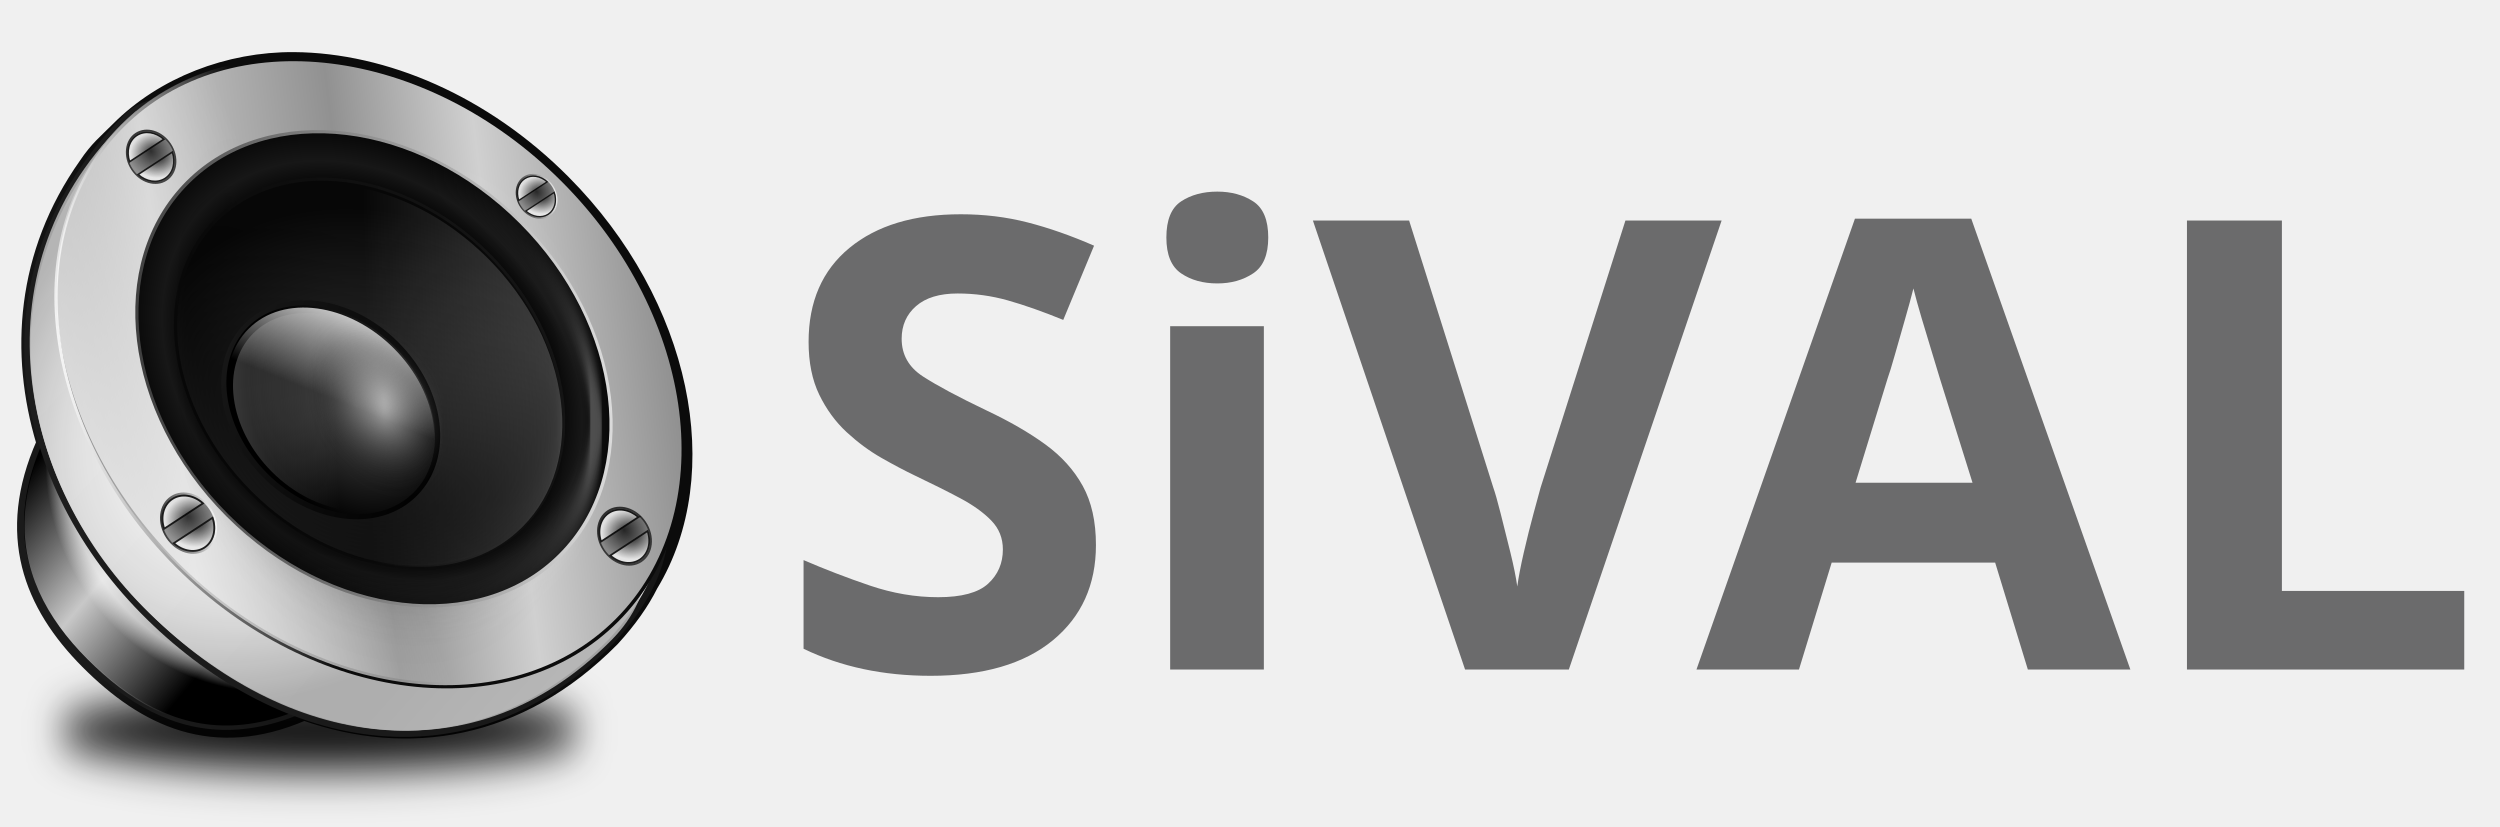
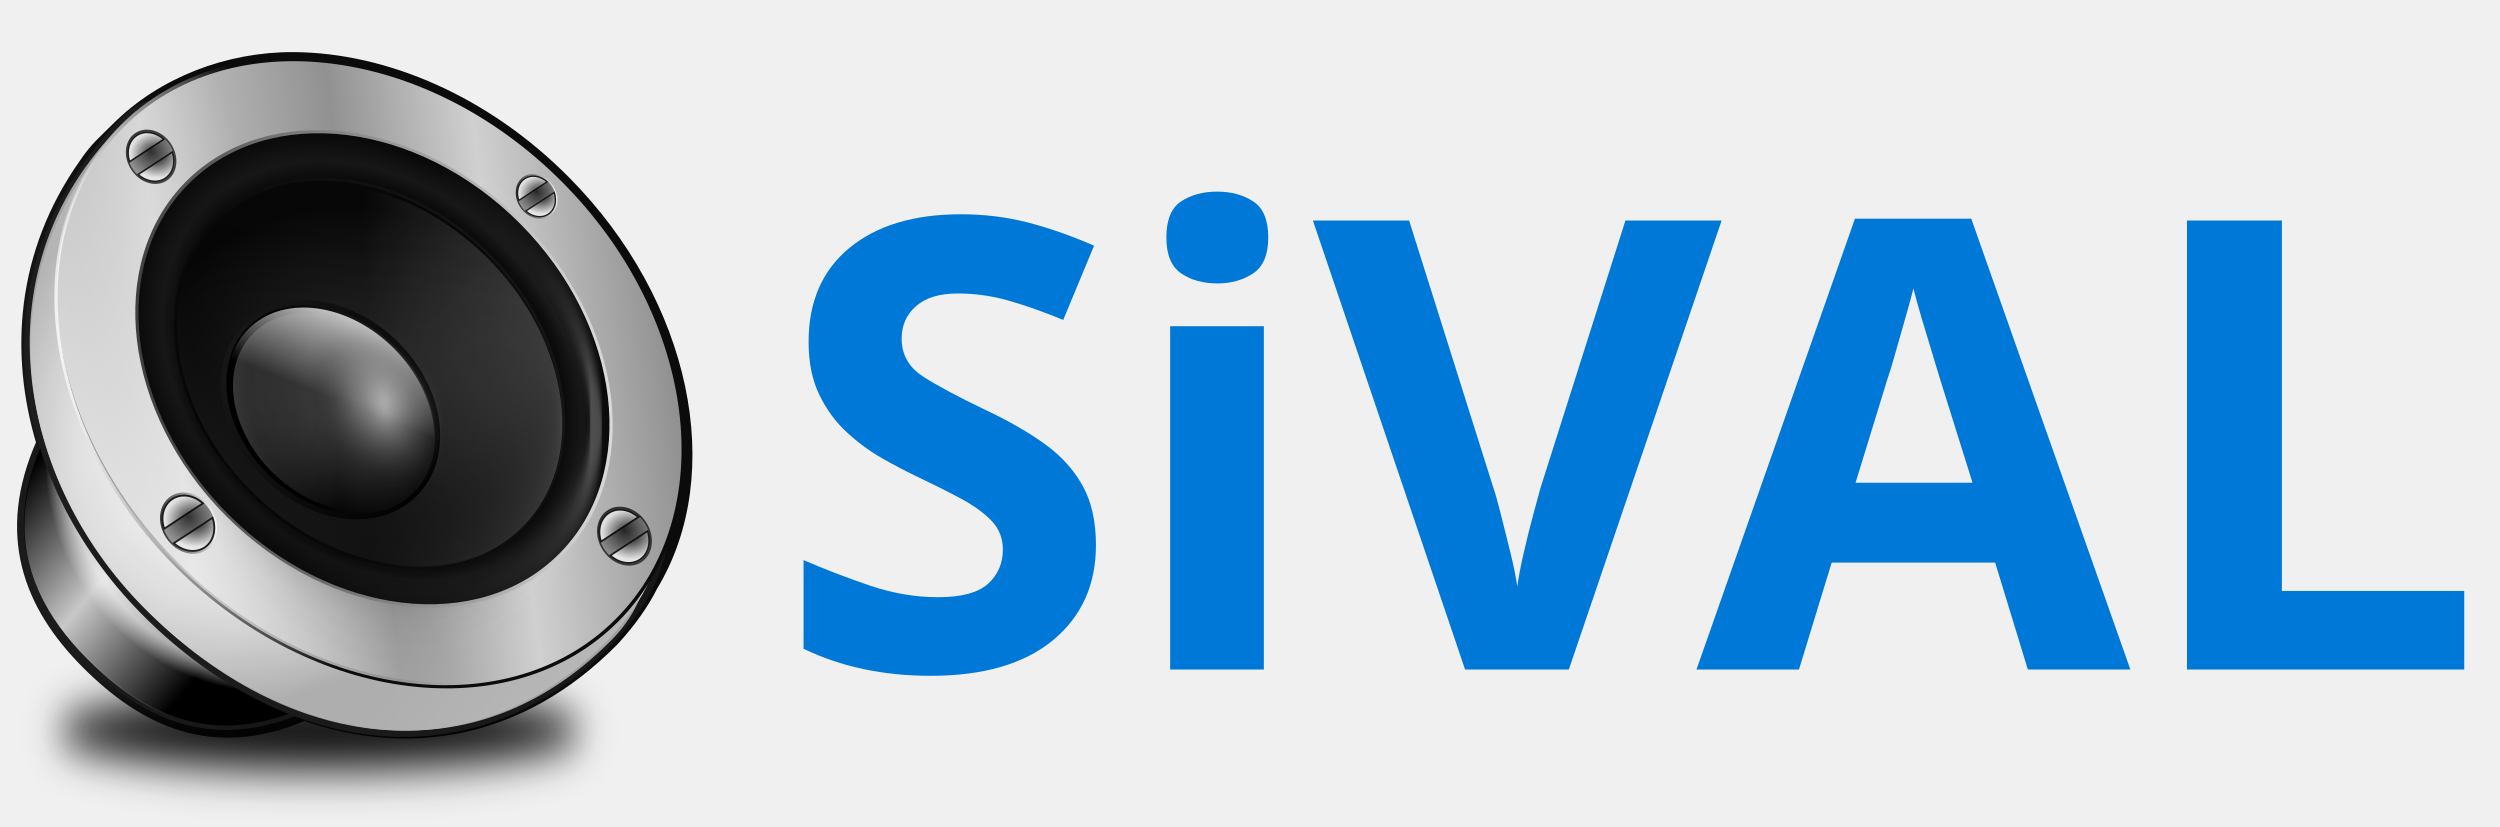
<svg xmlns="http://www.w3.org/2000/svg" xmlns:xlink="http://www.w3.org/1999/xlink" id="svg2" viewBox="0 0 1600 528.682" version="1.0" width="1600" height="528.682">
  <defs id="defs4">
    <linearGradient id="linearGradient4250">
      <stop id="stop4252" style="stop-color:#000000" offset="0" />
      <stop id="stop4254" style="stop-color:#ffffff" offset="1" />
    </linearGradient>
    <linearGradient id="linearGradient3846">
      <stop id="stop3848" style="stop-color:#000000" offset="0" />
      <stop id="stop3850" style="stop-color:#7c7c7c" offset="1" />
    </linearGradient>
    <linearGradient id="linearGradient3520">
      <stop id="stop3522" style="stop-color:#ffffff" offset="0" />
      <stop id="stop3524" style="stop-color:#ffffff;stop-opacity:0" offset="1" />
    </linearGradient>
    <linearGradient id="linearGradient3460">
      <stop id="stop3462" style="stop-color:#000000" offset="0" />
      <stop id="stop3464" style="stop-color:#000000;stop-opacity:0" offset="1" />
    </linearGradient>
    <linearGradient id="linearGradient3296">
      <stop id="stop3298" style="stop-color:#0b0b0b" offset="0" />
      <stop id="stop3300" style="stop-color:#1c1c1c" offset="1" />
    </linearGradient>
    <linearGradient id="linearGradient3155">
      <stop id="stop3157" style="stop-color:#3a3a3a" offset="0" />
      <stop id="stop3248" style="stop-color:#d0d0d0" offset=".477" />
      <stop id="stop3250" style="stop-color:#919191" offset=".646" />
      <stop id="stop3252" style="stop-color:#cbcbcb" offset=".875" />
      <stop id="stop3159" style="stop-color:#898989" offset="1" />
    </linearGradient>
    <linearGradient id="korbGradient" x1="14" y1="14" x2="14" y2="236" gradientUnits="userSpaceOnUse">
      <stop offset="0%" style="stop-color:#4a6278;stop-opacity:1" id="stop5" />
      <stop offset="100%" style="stop-color:#2c3e50;stop-opacity:1" id="stop6" />
    </linearGradient>
    <linearGradient id="sickeGradient" x1="34.25" y1="34.25" x2="34.25" y2="215.75" gradientUnits="userSpaceOnUse">
      <stop offset="0%" style="stop-color:#5c6f7e;stop-opacity:1" id="stop3" />
      <stop offset="100%" style="stop-color:#34495e;stop-opacity:1" id="stop4" />
    </linearGradient>
    <radialGradient id="membraneGradient" cx="125" cy="125" r="70.5" fx="125" fy="125" gradientUnits="userSpaceOnUse">
      <stop offset="0%" style="stop-color:#ecf0f1;stop-opacity:1" id="stop1" />
      <stop offset="100%" style="stop-color:#bdc3c7;stop-opacity:1" id="stop2" />
    </radialGradient>
    <radialGradient id="dustcapGradient" cx="125" cy="125" r="30.25" fx="125" fy="125" gradientUnits="userSpaceOnUse">
      <stop offset="0%" style="stop-color:#95a5a6;stop-opacity:1" id="stop7" />
      <stop offset="100%" style="stop-color:#7f8c8d;stop-opacity:1" id="stop8" />
    </radialGradient>
    <linearGradient id="linearGradient4321" y2="495.62" xlink:href="#linearGradient3296" gradientUnits="userSpaceOnUse" x2="256" gradientTransform="matrix(0.42911,0.43136,-0.40108,0.40318,172.42,111.26)" y1="23.43" x1="345.93" />
    <filter id="filter4232" height="2.4" width="1.152" color-interpolation-filters="sRGB" y="-0.7" x="-0.076">
      <feGaussianBlur id="feGaussianBlur4234" stdDeviation="10.062" />
    </filter>
    <radialGradient id="radialGradient3752" gradientUnits="userSpaceOnUse" cy="289.86" cx="223.23" gradientTransform="matrix(1,0,0,1.0223,-10,-15.249)" r="145.4">
      <stop id="stop3821" style="stop-color:#000000" offset="0" />
      <stop id="stop3823" style="stop-color:#969696" offset="0.91" />
      <stop id="stop3825" style="stop-color:#000000" offset="1" />
    </radialGradient>
    <linearGradient id="linearGradient3680" y2="495.62" xlink:href="#linearGradient3296" gradientUnits="userSpaceOnUse" x2="256" gradientTransform="matrix(0.42913,0.42913,-0.4011,0.4011,171.41,110.63)" y1="23.43" x1="345.93" />
    <linearGradient id="linearGradient2" x1="-159.25" y1="50.5" x2="-99.5" y2="50.5" gradientUnits="userSpaceOnUse">
      <stop id="stop1-7" style="stop-color:#0b0b0b" offset="0" />
      <stop id="stop2-5" style="stop-color:#1c1c1c" offset="1" />
    </linearGradient>
    <linearGradient id="linearGradient3760" y2="353.57" gradientUnits="userSpaceOnUse" x2="237.29" gradientTransform="matrix(0.98958,0,0,0.99109,-6.3592,-6.7501)" y1="244.92" x1="107.67">
      <stop id="stop3766" style="stop-color:#ffffff;stop-opacity:0" offset="0" />
      <stop id="stop3768" style="stop-color:#ffffff" offset=".485" />
      <stop id="stop3770" style="stop-color:#ffffff;stop-opacity:0" offset="1" />
    </linearGradient>
    <linearGradient xlink:href="#linearGradient3155" id="linearGradient1" gradientUnits="userSpaceOnUse" x1="514.06" y1="-40.462" x2="78.239" y2="392.83" />
    <linearGradient id="linearGradient3667" y2="495.62" xlink:href="#linearGradient3296" gradientUnits="userSpaceOnUse" x2="256" y1="23.43" x1="345.93" />
    <linearGradient id="linearGradient3634" y2="224.68" gradientUnits="userSpaceOnUse" x2="482.28" gradientTransform="matrix(0.67435,0.68584,-0.48064,0.48882,189.01,-33.341)" y1="239.86" x1="29.712">
      <stop id="stop3280" style="stop-color:#fafafa" offset="0" />
      <stop id="stop3286" style="stop-color:#e2e2e2" offset="0" />
      <stop id="stop3288" style="stop-color:#969696" offset=".821" />
      <stop id="stop3282" style="stop-color:#e8e8e8" offset="1" />
    </linearGradient>
    <linearGradient id="linearGradient3242" y2="443.98" gradientUnits="userSpaceOnUse" x2="106.59" gradientTransform="matrix(0.67435,0.68584,-0.48064,0.48882,189.01,-33.341)" y1="96.364" x1="453.33">
      <stop id="stop3292" style="stop-color:#171717" offset="0" />
      <stop id="stop3294" style="stop-color:#1d1d1d" offset="1" />
    </linearGradient>
    <radialGradient id="radialGradient3795" gradientUnits="userSpaceOnUse" cy="228.48" cx="273.28" gradientTransform="matrix(1.037,-0.93607,0.61007,0.69303,-157.85,303.58)" r="199.67">
      <stop id="stop3803" style="stop-color:#000000" offset="0" />
      <stop id="stop3809" style="stop-color:#ffffff" offset=".5" />
      <stop id="stop3811" style="stop-color:#e0e0e0" offset=".75" />
      <stop id="stop3807" style="stop-color:#b0b0b0" offset="1" />
    </radialGradient>
    <linearGradient id="linearGradient3203" y2="440.98" gradientUnits="userSpaceOnUse" x2="112.84" y1="315.06" x1="227.26">
      <stop id="stop3815" style="stop-color:#0b0b0b" offset="0" />
      <stop id="stop3817" style="stop-color:#ffffff" offset="1" />
    </linearGradient>
    <linearGradient id="linearGradient3738" y2="255.93" xlink:href="#linearGradient3520" gradientUnits="userSpaceOnUse" x2="248.56" y1="220.15" x1="235.12" />
    <radialGradient id="radialGradient3183" gradientUnits="userSpaceOnUse" cy="257.59" cx="256" gradientTransform="matrix(1.7762,-0.0017138,0.0010452,1.7508,-198.97,-191.76)" r="225.83">
      <stop id="stop3187" style="stop-color:#000000" offset="0" />
      <stop id="stop3193" style="stop-color:#000000" offset=".424" />
      <stop id="stop3191" style="stop-color:#171717" offset=".5" />
      <stop id="stop3195" style="stop-color:#070707" offset=".576" />
      <stop id="stop3189" style="stop-color:#000000" offset="1" />
    </radialGradient>
    <linearGradient id="linearGradient3213" y2="471.69" gradientUnits="userSpaceOnUse" x2="113.5" y1="101.32" x1="524.69">
      <stop id="stop3199" style="stop-color:#f5f5f5" offset="0" />
      <stop id="stop3201" style="stop-color:#373737" offset="1" />
    </linearGradient>
    <radialGradient id="radialGradient3230" gradientUnits="userSpaceOnUse" cy="304.17" cx="289.61" gradientTransform="matrix(0.96653,-0.66943,0.46086,1.1034,-135,167.43)" r="225.83">
      <stop id="stop3234" style="stop-color:#3b3b3b" offset="0" />
      <stop id="stop3272" style="stop-color:#212121" offset=".5" />
      <stop id="stop3236" style="stop-color:#070707" offset="1" />
    </radialGradient>
    <linearGradient id="linearGradient3538" y2="-43.109" gradientUnits="userSpaceOnUse" x2="528.88" y1="519.55" x1="117.12">
      <stop id="stop3534" style="stop-color:#060606" offset="0" />
      <stop id="stop3536" style="stop-color:#1a1a1a" offset="1" />
    </linearGradient>
    <linearGradient id="linearGradient3581" y2="259.25" xlink:href="#linearGradient3520" gradientUnits="userSpaceOnUse" x2="250.21" y1="217.58" x1="284.25" />
    <linearGradient id="linearGradient3530" y2="279.33" xlink:href="#linearGradient3460" gradientUnits="userSpaceOnUse" x2="260.27" y1="220.15" x1="235.12" />
    <filter id="filter3504" height="1.464" width="1.31" color-interpolation-filters="sRGB" y="-0.232" x="-0.155">
      <feGaussianBlur id="feGaussianBlur3506" stdDeviation="5.846" />
    </filter>
    <radialGradient id="radialGradient3310" gradientUnits="userSpaceOnUse" cy="187.4" cx="261.02" gradientTransform="matrix(1.0147,0.25358,-0.26229,0.655,46.246,8.2142)" r="54.533">
      <stop id="stop3306" style="stop-color:#4c4c4c" offset="0" />
      <stop id="stop3308" style="stop-color:#000000" offset="1" />
    </radialGradient>
    <linearGradient id="linearGradient3456" y2="226.58" gradientUnits="userSpaceOnUse" x2="200.84" y1="182.64" x1="310.16">
      <stop id="stop3452" style="stop-color:#000000" offset="0" />
      <stop id="stop3454" style="stop-color:#181818" offset="1" />
    </linearGradient>
    <linearGradient id="linearGradient3542" y2="255.93" gradientUnits="userSpaceOnUse" x2="248.56" y1="332.19" x1="188.22">
      <stop id="stop3546" style="stop-color:#ffffff" offset="0" />
      <stop id="stop3548" style="stop-color:#ffffff;stop-opacity:0" offset="1" />
    </linearGradient>
    <radialGradient id="radialGradient3314" gradientUnits="userSpaceOnUse" cy="187.4" cx="261.02" gradientTransform="matrix(1.0147,0.25358,-0.26229,0.655,46.246,8.2142)" r="54.533">
      <stop id="stop3318" style="stop-color:#ffffff" offset="0" />
      <stop id="stop3320" style="stop-color:#000000;stop-opacity:0" offset="1" />
    </radialGradient>
    <filter id="filter3446" height="1.295" width="1.187" color-interpolation-filters="sRGB" y="-0.147" x="-0.094">
      <feGaussianBlur id="feGaussianBlur3448" stdDeviation="4.177" />
    </filter>
    <filter id="filter3575" color-interpolation-filters="sRGB" x="-0.078" y="-0.071" width="1.156" height="1.143">
      <feGaussianBlur id="feGaussianBlur3577" stdDeviation="7.647" />
    </filter>
    <radialGradient xlink:href="#linearGradient3846" id="radialGradient1" gradientUnits="userSpaceOnUse" cx="-134.62" cy="76.625" r="29.875" />
    <linearGradient xlink:href="#linearGradient4250" id="linearGradient14" gradientUnits="userSpaceOnUse" x1="-143.95" y1="106.97" x2="-114.8" y2="53.777" />
    <radialGradient id="radialGradient3844" xlink:href="#linearGradient4250" gradientUnits="userSpaceOnUse" cy="94.627" cx="-139.96" gradientTransform="matrix(-0.56903,-0.072165,0.062005,-0.48343,53.743,121.53)" r="29.875" />
    <radialGradient xlink:href="#linearGradient3846" id="radialGradient2" gradientUnits="userSpaceOnUse" cx="-134.62" cy="76.625" r="29.875" />
    <radialGradient id="radialGradient4296" xlink:href="#linearGradient4250" gradientUnits="userSpaceOnUse" cy="94.627" cx="-139.96" gradientTransform="matrix(-0.47063,-0.059686,0.051283,-0.39984,314.59,140.87)" r="29.875" />
    <radialGradient xlink:href="#linearGradient3846" id="radialGradient3" gradientUnits="userSpaceOnUse" cx="-134.62" cy="76.625" r="29.875" />
    <radialGradient id="radialGradient4274" xlink:href="#linearGradient4250" gradientUnits="userSpaceOnUse" cy="94.627" cx="-139.96" gradientTransform="matrix(-0.61823,-0.078404,0.067366,-0.52523,349.62,367.35)" r="29.875" />
    <radialGradient id="radialGradient3835" xlink:href="#linearGradient3846" gradientUnits="userSpaceOnUse" cy="76.625" cx="-134.62" r="29.875" />
    <radialGradient id="radialGradient4294" xlink:href="#linearGradient4250" gradientUnits="userSpaceOnUse" cy="94.627" cx="-139.96" gradientTransform="matrix(-0.64283,-0.081524,0.070047,-0.54613,67.087,360.5)" r="29.875" />
    <linearGradient xlink:href="#linearGradient3155" id="linearGradient3" gradientUnits="userSpaceOnUse" x1="514.06" y1="-40.462" x2="78.239" y2="392.83" />
    <linearGradient xlink:href="#linearGradient3520" id="linearGradient4" gradientUnits="userSpaceOnUse" x1="235.12" y1="220.15" x2="248.56" y2="255.93" />
    <linearGradient xlink:href="#linearGradient2" id="linearGradient5" gradientUnits="userSpaceOnUse" x1="-159.25" y1="50.5" x2="-99.5" y2="50.5" />
    <linearGradient xlink:href="#linearGradient4250" id="linearGradient6" gradientUnits="userSpaceOnUse" x1="-143.95" y1="106.97" x2="-114.8" y2="53.777" />
    <linearGradient xlink:href="#linearGradient2" id="linearGradient7" gradientUnits="userSpaceOnUse" x1="-159.25" y1="50.5" x2="-99.5" y2="50.5" />
  </defs>
  <g id="layer1" transform="translate(-49.519,-19.933)">
-     <text xml:space="preserve" style="font-style:normal;font-variant:normal;font-weight:bold;font-stretch:normal;font-size:193.172px;font-family:'Adwaita Sans';-inkscape-font-specification:'Adwaita Sans Bold';text-align:start;writing-mode:lr-tb;direction:ltr;text-anchor:start;mix-blend-mode:darken;fill:#6b6b6c;fill-opacity:1;stroke:none;stroke-width:38.026;stroke-linecap:round;stroke-opacity:1;paint-order:stroke fill markers" x="545.28" y="448.421" id="text1">
-       <tspan id="tspan1" x="545.28" y="448.421" style="font-style:normal;font-variant:normal;font-weight:bold;font-stretch:normal;font-size:402.442px;font-family:'Adwaita Sans';-inkscape-font-specification:'Adwaita Sans Bold';fill:#6b6b6c;fill-opacity:1;stroke:none;stroke-width:38.026;stroke-opacity:1">SiVAL</tspan>
+     <text xml:space="preserve" style="font-style:normal;font-variant:normal;font-weight:bold;font-stretch:normal;font-size:193.172px;font-family:'Adwaita Sans';-inkscape-font-specification:'Adwaita Sans Bold';text-align:start;writing-mode:lr-tb;direction:ltr;text-anchor:start;mix-blend-mode:darken;fill:#0078d7;fill-opacity:1;stroke:none;stroke-width:38.026;stroke-linecap:round;stroke-opacity:1;paint-order:stroke fill markers" x="545.28" y="448.421" id="text1">
+       <tspan id="tspan1" x="545.28" y="448.421" style="font-style:normal;font-variant:normal;font-weight:bold;font-stretch:normal;font-size:402.442px;font-family:'Adwaita Sans';-inkscape-font-specification:'Adwaita Sans Bold';fill:#0078d7;fill-opacity:1;stroke:none;stroke-width:38.026;stroke-opacity:1">SiVAL</tspan>
    </text>
    <g id="g4" transform="translate(10.6921,33.3495)">
      <path id="path4302" style="color:#000000;fill:#000000;stroke:url(#linearGradient4321);stroke-width:8.021" d="m 227.08,23.948 c -42.3,-0.33 -84.47,15.982 -113.21,44.875 -8.28,8.323 -13.311,12.035 -20.624,22.923 -40.375,57.128 -44.281,121.25 -27.155,178.22 -26.017,58.738 -8.198,103.93 28.28,140.6 36.825,37.019 80.858,58.392 139.09,33.171 65.845,23.156 137.62,13.292 197.83,-47.747 11.001,-12.024 19.053,-23.546 24.624,-34.711 43.39,-71.45 21.83,-180.33 -56.13,-258.71 -50.9,-51.16 -114.75,-78.17 -172.71,-78.622 z" />
      <ellipse id="path3886" style="opacity:0.935;fill:#000000;filter:url(#filter4232)" transform="matrix(1.0603,0,0,1.4348,-114.14,-249.15)" cx="337.125" cy="490.25" rx="158.625" ry="17.25" />
      <path id="path3671" style="color:#000000;fill:url(#radialGradient3752);stroke:url(#linearGradient3680);stroke-width:2.825" d="M 320.19,376.71 C 215.26,482.5 146.73,461.78 93.35,408.41 39.975,355.03 26.581,283.53 131.94,178.17 c 49.89,-49.89 83.65,1.245 137.03,54.621 53.376,53.376 99.987,92.946 51.22,143.92 z" />
      <path id="path3754" style="color:#000000;opacity:0.784;fill:url(#linearGradient3760)" d="M 319.17,376.93 C 215.34,481.78 147.52,461.24 94.7,408.34 41.878,355.44 28.624,284.58 132.88,180.16 c 49.37,-49.445 82.779,1.234 135.6,54.134 52.82,52.901 98.945,92.118 50.686,142.64 z" />
      <circle id="path3657" style="color:#000000;fill:url(#linearGradient3);stroke:url(#linearGradient3667);stroke-width:4.799" transform="matrix(0.43202,0.43202,-0.40109,0.40109,236.97,39.77)" cx="256" cy="256" r="225.333" />
      <path id="path3238" style="color:#000000;fill:url(#linearGradient3634);stroke:url(#linearGradient3242);stroke-width:4.017" d="m 430.27,396.77 c -94,95.6 -216.1,66.06 -299.97,-19.25 C 46.417,292.21 22.14,159.74 120.03,61.14 c 31.124,-31.35 143,10.772 226.88,96.079 83.879,85.307 166.4,148.49 83.366,239.55 z" />
      <path id="path3789" style="color:#000000;opacity:0.9;fill:url(#radialGradient3795)" d="M 430.09,396.33 C 336.44,490.82 214.05,459.38 130.49,375.06 46.918,290.75 23.02,149.19 125.65,57.93 c 77.609,1.206 137.07,15.079 220.64,99.394 83.567,84.315 143.37,178.91 83.804,239.01 z" />
      <ellipse id="path2182" style="color:#000000;fill:url(#linearGradient1);stroke:url(#linearGradient3203);stroke-width:2.271" transform="matrix(0.70782,0.70782,-0.54778,0.54778,234.37,-96.005)" cx="256" cy="256" rx="223.567" ry="225.333" />
      <ellipse id="path3508" style="opacity:0.918;fill:url(#linearGradient4)" transform="matrix(3.4903,3.4944,4.0375,-4.0424,-1649.3,393.88)" cx="251.25" cy="259.25" rx="45.108" ry="30.25" />
      <circle id="path3175" style="color:#000000;fill:url(#radialGradient3183);stroke:url(#linearGradient3213);stroke-width:3.013" transform="matrix(0.52929,0.52929,-0.41632,0.41632,249.25,-19.477)" cx="256" cy="256" r="225.333" />
      <circle id="path3179" style="color:#000000;fill:url(#radialGradient3230);stroke:url(#linearGradient3538);stroke-width:3.686" transform="matrix(0.43534,0.43534,-0.33806,0.33806,250.44,27.437)" cx="256" cy="256" r="225.333" />
      <ellipse id="path3579" style="opacity:0.328;fill:url(#linearGradient3581)" transform="matrix(2.1448,2.1448,-2.4778,2.4778,379.55,-954.4)" cx="251.25" cy="259.25" rx="45.25" ry="30.25" />
      <ellipse id="path3476" style="opacity:0.806;fill:url(#linearGradient3530);filter:url(#filter3504)" transform="matrix(-2.1448,-2.1448,2.4778,-2.4778,172.2,1406.3)" cx="251.25" cy="259.25" rx="45.25" ry="30.25" />
      <ellipse id="path3302" style="fill:url(#radialGradient3310);stroke:url(#linearGradient3456);stroke-width:2.067" transform="matrix(1.0103,1.0103,-1.234,1.234,245.32,-262.25)" cx="255.5" cy="205" rx="53.5" ry="34" />
      <ellipse id="path3540" style="opacity:0.547;fill:url(#linearGradient3542)" transform="matrix(1.111,1.111,-1.2675,1.2675,300.64,-357.55)" cx="251.25" cy="259.25" rx="45.25" ry="30.25" />
      <ellipse id="path3458" style="fill:url(#linearGradient3738)" transform="matrix(1.1643,1.1643,-1.3284,1.3284,302.51,-387.24)" cx="251.25" cy="259.25" rx="45.25" ry="30.25" />
      <ellipse id="path3312" style="opacity:0.629;fill:url(#radialGradient3314);filter:url(#filter3446)" transform="matrix(0.73423,0.73423,-0.84507,0.84507,259.13,-112.71)" cx="255.5" cy="205" rx="53.5" ry="34" />
      <path id="path3554" style="color:#000000;opacity:0.256;fill:#ffffff;filter:url(#filter3575)" transform="matrix(0.70711,0.70711,-0.70711,0.70711,242.11,-103.38)" d="m 253,77.344 c -23.409,0 -45.7,3.742 -65.969,10.531 18.081,-5.21 37.602,-8.031 57.969,-8.031 93.105,-10e-7 168.66,59.423 168.66,132.66 0,54.783 -42.28,101.86 -102.56,122.09 64.5,-18.63 110.56,-67.41 110.56,-124.59 0,-73.23 -75.56,-132.66 -168.66,-132.66 z" />
      <circle id="path3827" style="opacity:0.784;fill:url(#radialGradient1);stroke:url(#linearGradient5);stroke-width:2" transform="matrix(0.33606,0.50991,-0.42408,0.27949,213.11,130.43)" cx="-129.375" cy="80.375" r="28.875" />
      <path id="path3837" style="opacity:0.784;fill:url(#radialGradient3844);stroke:#000000;stroke-width:1.043" d="m 143.72,75.698 c -5.167,-4.642 -12.223,-5.845 -17.382,-2.464 -5.159,3.381 -6.83,10.303 -4.577,16.855 l 21.959,-14.391 z m 5.426,8.186 -21.959,14.391 c 5.167,4.642 12.223,5.845 17.382,2.464 5.159,-3.381 6.83,-10.303 4.577,-16.855 z" />
      <circle id="path4256" style="opacity:0.784;fill:url(#radialGradient2);stroke:url(#linearGradient6);stroke-width:2" transform="matrix(0.27794,0.42173,-0.35074,0.23116,446.4,148.23)" cx="-129.375" cy="80.375" r="28.875" />
      <path id="path4258" style="opacity:0.784;fill:url(#radialGradient4296);stroke:#000000;stroke-width:0.863" d="m 389.01,102.96 c -4.273,-3.84 -10.109,-4.834 -14.376,-2.038 -4.267,2.796 -5.649,8.521 -3.786,13.94 l 18.162,-11.902 z m 4.487,6.77 -18.162,11.902 c 4.273,3.839 10.109,4.834 14.376,2.038 4.267,-2.796 5.649,-8.521 3.786,-13.94 z" />
      <circle id="path4266" style="opacity:0.784;fill:url(#radialGradient3);stroke:url(#linearGradient7);stroke-width:2" transform="matrix(0.36511,0.554,-0.46074,0.30366,522.77,377.02)" cx="-129.375" cy="80.375" r="28.875" />
      <path id="path4268" style="opacity:0.784;fill:url(#radialGradient4274);stroke:#000000;stroke-width:1.133" d="m 447.38,317.55 c -5.613,-5.044 -13.28,-6.35 -18.884,-2.677 -5.605,3.673 -7.42,11.194 -4.973,18.312 l 23.858,-15.635 z m 5.895,8.894 -23.858,15.635 c 5.613,5.044 13.28,6.35 18.884,2.677 5.605,-3.673 7.42,-11.194 4.973,-18.312 z" />
      <circle id="path4286" style="opacity:0.784;fill:url(#radialGradient3835);stroke:url(#linearGradient14);stroke-width:2" transform="matrix(0.37964,0.57604,-0.47908,0.31574,247.12,370.55)" cx="-129.375" cy="80.375" r="28.875" />
      <path id="path4288" style="opacity:0.784;fill:url(#radialGradient4294);stroke:#000000;stroke-width:1.179" d="m 168.73,308.72 c -5.837,-5.244 -13.808,-6.603 -19.636,-2.784 -5.828,3.819 -7.716,11.639 -5.171,19.041 l 24.807,-16.257 z m 6.129,9.248 -24.807,16.257 c 5.837,5.244 13.808,6.603 19.636,2.784 5.828,-3.819 7.716,-11.639 5.171,-19.041 z" />
    </g>
  </g>
</svg>
